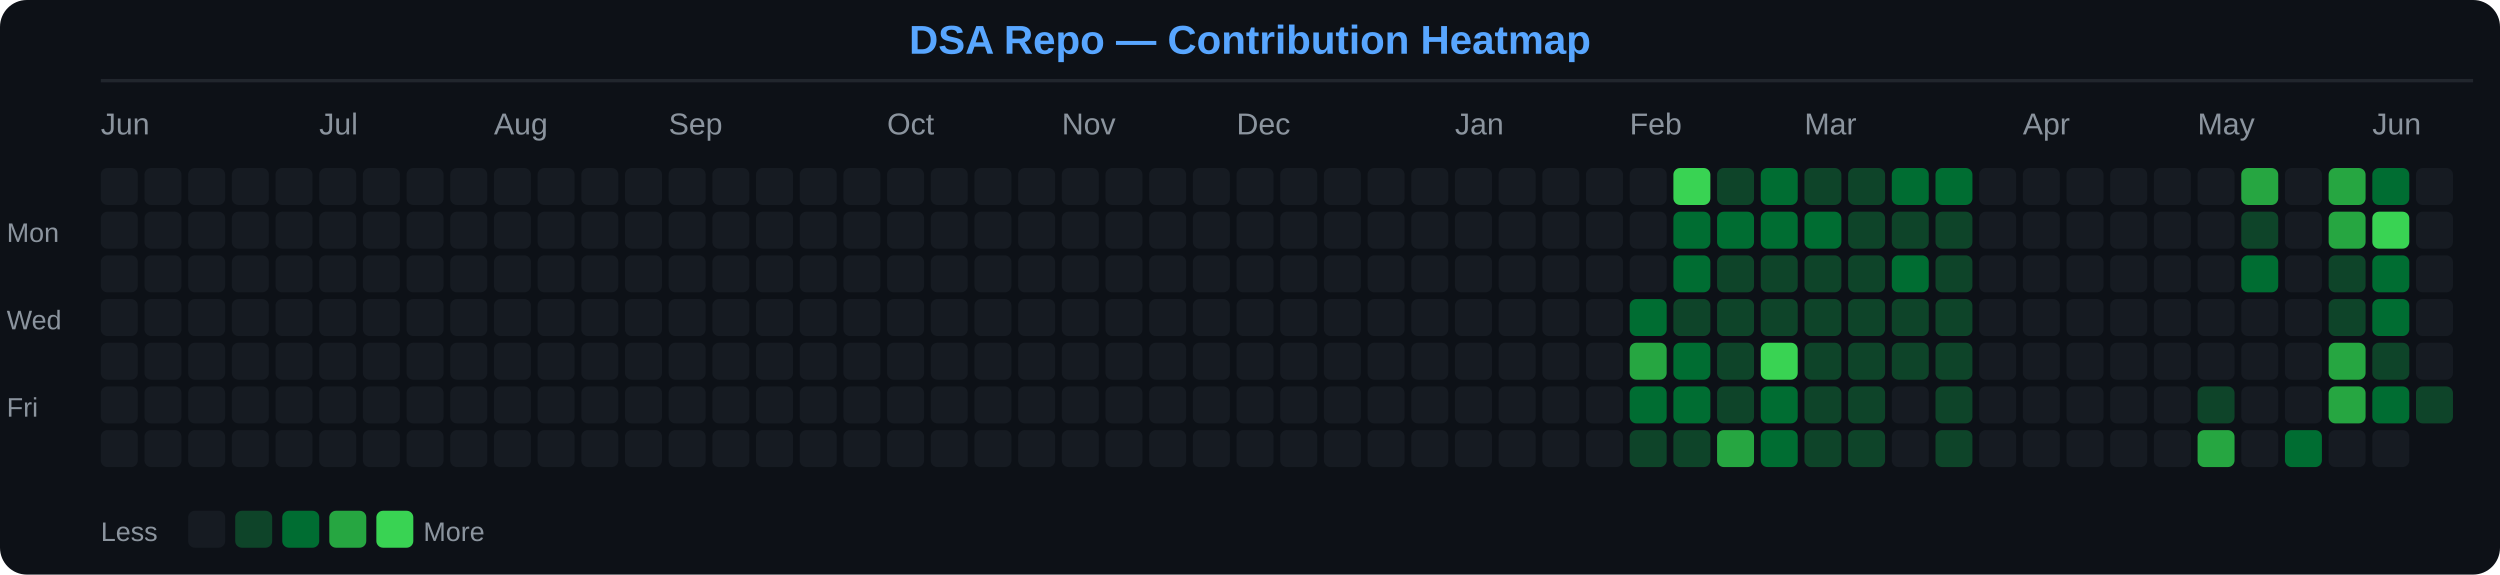
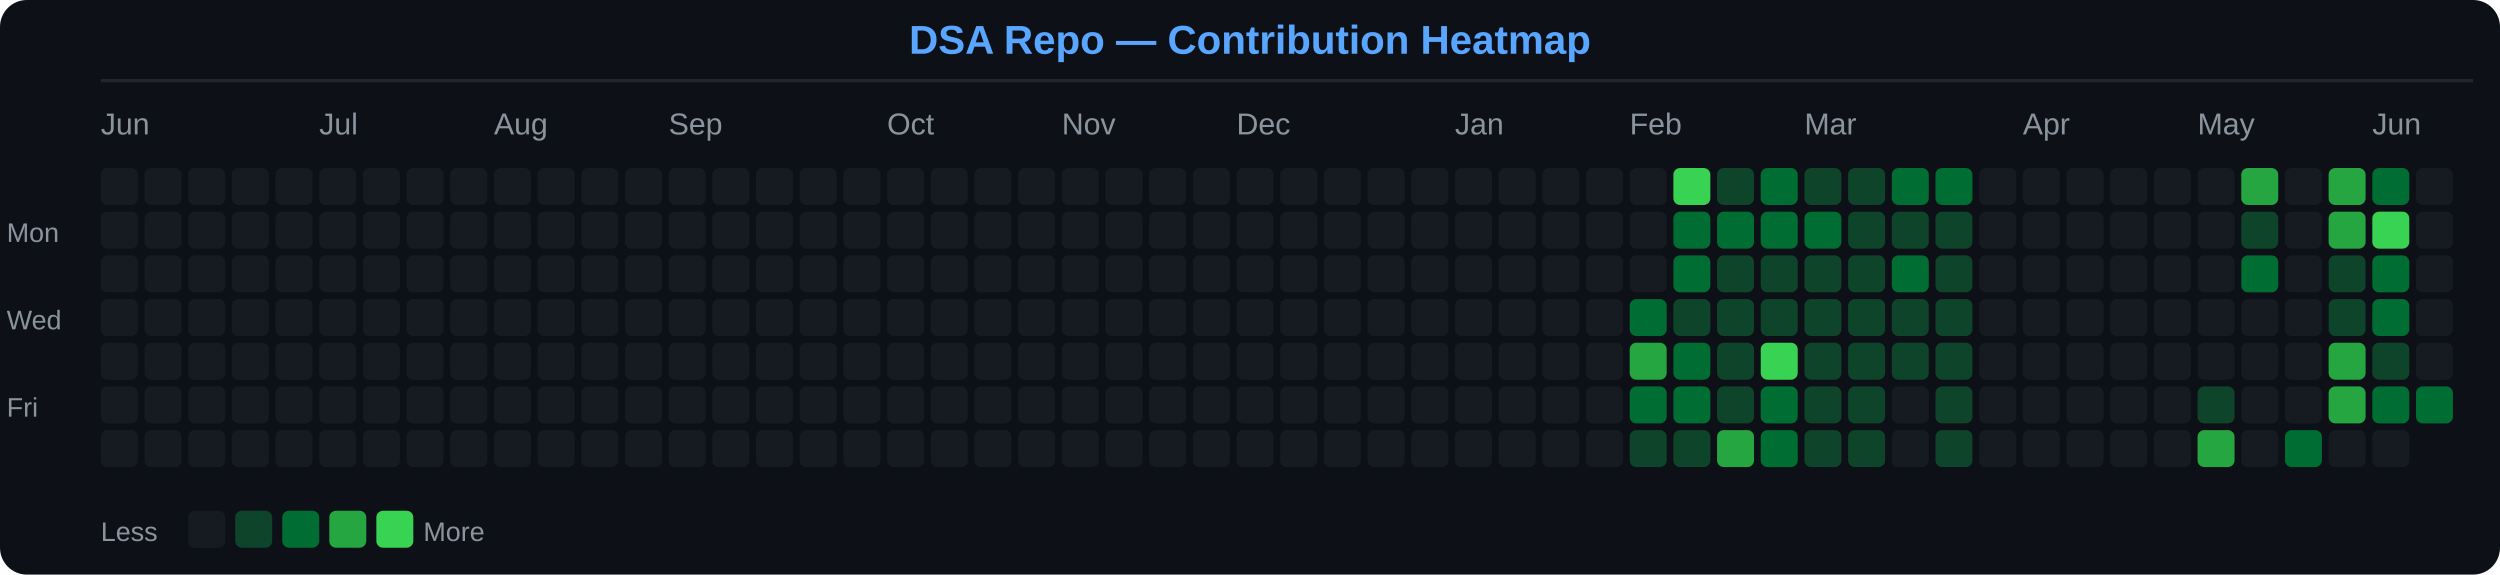
<svg xmlns="http://www.w3.org/2000/svg" width="744" height="171" viewBox="0 0 744 171">
  <rect width="744" height="171" fill="#0d1117" rx="8" />
  <text x="372" y="16" fill="#58a6ff" font-family="Arial,sans-serif" font-size="12" text-anchor="middle" font-weight="bold">DSA Repo — Contribution Heatmap</text>
  <line x1="30" y1="24" x2="736" y2="24" stroke="#21262d" stroke-width="1" />
  <text x="2" y="72" fill="#8b949e" font-family="Arial,sans-serif" font-size="8">Mon</text>
  <text x="2" y="98" fill="#8b949e" font-family="Arial,sans-serif" font-size="8">Wed</text>
  <text x="2" y="124" fill="#8b949e" font-family="Arial,sans-serif" font-size="8">Fri</text>
  <text x="30" y="40" fill="#8b949e" font-family="Arial,sans-serif" font-size="9">Jun</text>
  <rect x="30" y="50" width="11" height="11" rx="2" fill="#161b22" />
  <rect x="30" y="63" width="11" height="11" rx="2" fill="#161b22" />
  <rect x="30" y="76" width="11" height="11" rx="2" fill="#161b22" />
  <rect x="30" y="89" width="11" height="11" rx="2" fill="#161b22" />
  <rect x="30" y="102" width="11" height="11" rx="2" fill="#161b22" />
  <rect x="30" y="115" width="11" height="11" rx="2" fill="#161b22" />
  <rect x="30" y="128" width="11" height="11" rx="2" fill="#161b22" />
  <rect x="43" y="50" width="11" height="11" rx="2" fill="#161b22" />
  <rect x="43" y="63" width="11" height="11" rx="2" fill="#161b22" />
  <rect x="43" y="76" width="11" height="11" rx="2" fill="#161b22" />
  <rect x="43" y="89" width="11" height="11" rx="2" fill="#161b22" />
  <rect x="43" y="102" width="11" height="11" rx="2" fill="#161b22" />
  <rect x="43" y="115" width="11" height="11" rx="2" fill="#161b22" />
  <rect x="43" y="128" width="11" height="11" rx="2" fill="#161b22" />
  <rect x="56" y="50" width="11" height="11" rx="2" fill="#161b22" />
  <rect x="56" y="63" width="11" height="11" rx="2" fill="#161b22" />
  <rect x="56" y="76" width="11" height="11" rx="2" fill="#161b22" />
  <rect x="56" y="89" width="11" height="11" rx="2" fill="#161b22" />
  <rect x="56" y="102" width="11" height="11" rx="2" fill="#161b22" />
  <rect x="56" y="115" width="11" height="11" rx="2" fill="#161b22" />
  <rect x="56" y="128" width="11" height="11" rx="2" fill="#161b22" />
  <rect x="69" y="50" width="11" height="11" rx="2" fill="#161b22" />
  <rect x="69" y="63" width="11" height="11" rx="2" fill="#161b22" />
  <rect x="69" y="76" width="11" height="11" rx="2" fill="#161b22" />
  <rect x="69" y="89" width="11" height="11" rx="2" fill="#161b22" />
  <rect x="69" y="102" width="11" height="11" rx="2" fill="#161b22" />
  <rect x="69" y="115" width="11" height="11" rx="2" fill="#161b22" />
  <rect x="69" y="128" width="11" height="11" rx="2" fill="#161b22" />
  <rect x="82" y="50" width="11" height="11" rx="2" fill="#161b22" />
  <rect x="82" y="63" width="11" height="11" rx="2" fill="#161b22" />
  <rect x="82" y="76" width="11" height="11" rx="2" fill="#161b22" />
  <rect x="82" y="89" width="11" height="11" rx="2" fill="#161b22" />
  <rect x="82" y="102" width="11" height="11" rx="2" fill="#161b22" />
  <rect x="82" y="115" width="11" height="11" rx="2" fill="#161b22" />
  <rect x="82" y="128" width="11" height="11" rx="2" fill="#161b22" />
  <text x="95" y="40" fill="#8b949e" font-family="Arial,sans-serif" font-size="9">Jul</text>
  <rect x="95" y="50" width="11" height="11" rx="2" fill="#161b22" />
  <rect x="95" y="63" width="11" height="11" rx="2" fill="#161b22" />
  <rect x="95" y="76" width="11" height="11" rx="2" fill="#161b22" />
  <rect x="95" y="89" width="11" height="11" rx="2" fill="#161b22" />
  <rect x="95" y="102" width="11" height="11" rx="2" fill="#161b22" />
  <rect x="95" y="115" width="11" height="11" rx="2" fill="#161b22" />
  <rect x="95" y="128" width="11" height="11" rx="2" fill="#161b22" />
  <rect x="108" y="50" width="11" height="11" rx="2" fill="#161b22" />
  <rect x="108" y="63" width="11" height="11" rx="2" fill="#161b22" />
  <rect x="108" y="76" width="11" height="11" rx="2" fill="#161b22" />
  <rect x="108" y="89" width="11" height="11" rx="2" fill="#161b22" />
  <rect x="108" y="102" width="11" height="11" rx="2" fill="#161b22" />
  <rect x="108" y="115" width="11" height="11" rx="2" fill="#161b22" />
  <rect x="108" y="128" width="11" height="11" rx="2" fill="#161b22" />
  <rect x="121" y="50" width="11" height="11" rx="2" fill="#161b22" />
  <rect x="121" y="63" width="11" height="11" rx="2" fill="#161b22" />
  <rect x="121" y="76" width="11" height="11" rx="2" fill="#161b22" />
  <rect x="121" y="89" width="11" height="11" rx="2" fill="#161b22" />
  <rect x="121" y="102" width="11" height="11" rx="2" fill="#161b22" />
  <rect x="121" y="115" width="11" height="11" rx="2" fill="#161b22" />
  <rect x="121" y="128" width="11" height="11" rx="2" fill="#161b22" />
  <rect x="134" y="50" width="11" height="11" rx="2" fill="#161b22" />
  <rect x="134" y="63" width="11" height="11" rx="2" fill="#161b22" />
  <rect x="134" y="76" width="11" height="11" rx="2" fill="#161b22" />
  <rect x="134" y="89" width="11" height="11" rx="2" fill="#161b22" />
  <rect x="134" y="102" width="11" height="11" rx="2" fill="#161b22" />
  <rect x="134" y="115" width="11" height="11" rx="2" fill="#161b22" />
  <rect x="134" y="128" width="11" height="11" rx="2" fill="#161b22" />
  <text x="147" y="40" fill="#8b949e" font-family="Arial,sans-serif" font-size="9">Aug</text>
  <rect x="147" y="50" width="11" height="11" rx="2" fill="#161b22" />
  <rect x="147" y="63" width="11" height="11" rx="2" fill="#161b22" />
  <rect x="147" y="76" width="11" height="11" rx="2" fill="#161b22" />
  <rect x="147" y="89" width="11" height="11" rx="2" fill="#161b22" />
  <rect x="147" y="102" width="11" height="11" rx="2" fill="#161b22" />
  <rect x="147" y="115" width="11" height="11" rx="2" fill="#161b22" />
  <rect x="147" y="128" width="11" height="11" rx="2" fill="#161b22" />
  <rect x="160" y="50" width="11" height="11" rx="2" fill="#161b22" />
  <rect x="160" y="63" width="11" height="11" rx="2" fill="#161b22" />
  <rect x="160" y="76" width="11" height="11" rx="2" fill="#161b22" />
  <rect x="160" y="89" width="11" height="11" rx="2" fill="#161b22" />
  <rect x="160" y="102" width="11" height="11" rx="2" fill="#161b22" />
  <rect x="160" y="115" width="11" height="11" rx="2" fill="#161b22" />
  <rect x="160" y="128" width="11" height="11" rx="2" fill="#161b22" />
  <rect x="173" y="50" width="11" height="11" rx="2" fill="#161b22" />
  <rect x="173" y="63" width="11" height="11" rx="2" fill="#161b22" />
  <rect x="173" y="76" width="11" height="11" rx="2" fill="#161b22" />
  <rect x="173" y="89" width="11" height="11" rx="2" fill="#161b22" />
  <rect x="173" y="102" width="11" height="11" rx="2" fill="#161b22" />
  <rect x="173" y="115" width="11" height="11" rx="2" fill="#161b22" />
  <rect x="173" y="128" width="11" height="11" rx="2" fill="#161b22" />
  <rect x="186" y="50" width="11" height="11" rx="2" fill="#161b22" />
  <rect x="186" y="63" width="11" height="11" rx="2" fill="#161b22" />
  <rect x="186" y="76" width="11" height="11" rx="2" fill="#161b22" />
  <rect x="186" y="89" width="11" height="11" rx="2" fill="#161b22" />
  <rect x="186" y="102" width="11" height="11" rx="2" fill="#161b22" />
  <rect x="186" y="115" width="11" height="11" rx="2" fill="#161b22" />
  <rect x="186" y="128" width="11" height="11" rx="2" fill="#161b22" />
  <text x="199" y="40" fill="#8b949e" font-family="Arial,sans-serif" font-size="9">Sep</text>
  <rect x="199" y="50" width="11" height="11" rx="2" fill="#161b22" />
  <rect x="199" y="63" width="11" height="11" rx="2" fill="#161b22" />
  <rect x="199" y="76" width="11" height="11" rx="2" fill="#161b22" />
  <rect x="199" y="89" width="11" height="11" rx="2" fill="#161b22" />
  <rect x="199" y="102" width="11" height="11" rx="2" fill="#161b22" />
  <rect x="199" y="115" width="11" height="11" rx="2" fill="#161b22" />
  <rect x="199" y="128" width="11" height="11" rx="2" fill="#161b22" />
  <rect x="212" y="50" width="11" height="11" rx="2" fill="#161b22" />
  <rect x="212" y="63" width="11" height="11" rx="2" fill="#161b22" />
  <rect x="212" y="76" width="11" height="11" rx="2" fill="#161b22" />
  <rect x="212" y="89" width="11" height="11" rx="2" fill="#161b22" />
  <rect x="212" y="102" width="11" height="11" rx="2" fill="#161b22" />
  <rect x="212" y="115" width="11" height="11" rx="2" fill="#161b22" />
  <rect x="212" y="128" width="11" height="11" rx="2" fill="#161b22" />
  <rect x="225" y="50" width="11" height="11" rx="2" fill="#161b22" />
  <rect x="225" y="63" width="11" height="11" rx="2" fill="#161b22" />
  <rect x="225" y="76" width="11" height="11" rx="2" fill="#161b22" />
  <rect x="225" y="89" width="11" height="11" rx="2" fill="#161b22" />
  <rect x="225" y="102" width="11" height="11" rx="2" fill="#161b22" />
  <rect x="225" y="115" width="11" height="11" rx="2" fill="#161b22" />
  <rect x="225" y="128" width="11" height="11" rx="2" fill="#161b22" />
  <rect x="238" y="50" width="11" height="11" rx="2" fill="#161b22" />
  <rect x="238" y="63" width="11" height="11" rx="2" fill="#161b22" />
  <rect x="238" y="76" width="11" height="11" rx="2" fill="#161b22" />
  <rect x="238" y="89" width="11" height="11" rx="2" fill="#161b22" />
  <rect x="238" y="102" width="11" height="11" rx="2" fill="#161b22" />
  <rect x="238" y="115" width="11" height="11" rx="2" fill="#161b22" />
  <rect x="238" y="128" width="11" height="11" rx="2" fill="#161b22" />
  <rect x="251" y="50" width="11" height="11" rx="2" fill="#161b22" />
  <rect x="251" y="63" width="11" height="11" rx="2" fill="#161b22" />
  <rect x="251" y="76" width="11" height="11" rx="2" fill="#161b22" />
  <rect x="251" y="89" width="11" height="11" rx="2" fill="#161b22" />
  <rect x="251" y="102" width="11" height="11" rx="2" fill="#161b22" />
  <rect x="251" y="115" width="11" height="11" rx="2" fill="#161b22" />
  <rect x="251" y="128" width="11" height="11" rx="2" fill="#161b22" />
  <text x="264" y="40" fill="#8b949e" font-family="Arial,sans-serif" font-size="9">Oct</text>
  <rect x="264" y="50" width="11" height="11" rx="2" fill="#161b22" />
  <rect x="264" y="63" width="11" height="11" rx="2" fill="#161b22" />
  <rect x="264" y="76" width="11" height="11" rx="2" fill="#161b22" />
  <rect x="264" y="89" width="11" height="11" rx="2" fill="#161b22" />
  <rect x="264" y="102" width="11" height="11" rx="2" fill="#161b22" />
  <rect x="264" y="115" width="11" height="11" rx="2" fill="#161b22" />
  <rect x="264" y="128" width="11" height="11" rx="2" fill="#161b22" />
  <rect x="277" y="50" width="11" height="11" rx="2" fill="#161b22" />
  <rect x="277" y="63" width="11" height="11" rx="2" fill="#161b22" />
  <rect x="277" y="76" width="11" height="11" rx="2" fill="#161b22" />
  <rect x="277" y="89" width="11" height="11" rx="2" fill="#161b22" />
  <rect x="277" y="102" width="11" height="11" rx="2" fill="#161b22" />
  <rect x="277" y="115" width="11" height="11" rx="2" fill="#161b22" />
  <rect x="277" y="128" width="11" height="11" rx="2" fill="#161b22" />
  <rect x="290" y="50" width="11" height="11" rx="2" fill="#161b22" />
  <rect x="290" y="63" width="11" height="11" rx="2" fill="#161b22" />
  <rect x="290" y="76" width="11" height="11" rx="2" fill="#161b22" />
  <rect x="290" y="89" width="11" height="11" rx="2" fill="#161b22" />
  <rect x="290" y="102" width="11" height="11" rx="2" fill="#161b22" />
  <rect x="290" y="115" width="11" height="11" rx="2" fill="#161b22" />
  <rect x="290" y="128" width="11" height="11" rx="2" fill="#161b22" />
  <rect x="303" y="50" width="11" height="11" rx="2" fill="#161b22" />
  <rect x="303" y="63" width="11" height="11" rx="2" fill="#161b22" />
  <rect x="303" y="76" width="11" height="11" rx="2" fill="#161b22" />
  <rect x="303" y="89" width="11" height="11" rx="2" fill="#161b22" />
  <rect x="303" y="102" width="11" height="11" rx="2" fill="#161b22" />
  <rect x="303" y="115" width="11" height="11" rx="2" fill="#161b22" />
  <rect x="303" y="128" width="11" height="11" rx="2" fill="#161b22" />
  <text x="316" y="40" fill="#8b949e" font-family="Arial,sans-serif" font-size="9">Nov</text>
  <rect x="316" y="50" width="11" height="11" rx="2" fill="#161b22" />
  <rect x="316" y="63" width="11" height="11" rx="2" fill="#161b22" />
  <rect x="316" y="76" width="11" height="11" rx="2" fill="#161b22" />
  <rect x="316" y="89" width="11" height="11" rx="2" fill="#161b22" />
  <rect x="316" y="102" width="11" height="11" rx="2" fill="#161b22" />
  <rect x="316" y="115" width="11" height="11" rx="2" fill="#161b22" />
  <rect x="316" y="128" width="11" height="11" rx="2" fill="#161b22" />
  <rect x="329" y="50" width="11" height="11" rx="2" fill="#161b22" />
  <rect x="329" y="63" width="11" height="11" rx="2" fill="#161b22" />
  <rect x="329" y="76" width="11" height="11" rx="2" fill="#161b22" />
  <rect x="329" y="89" width="11" height="11" rx="2" fill="#161b22" />
  <rect x="329" y="102" width="11" height="11" rx="2" fill="#161b22" />
  <rect x="329" y="115" width="11" height="11" rx="2" fill="#161b22" />
  <rect x="329" y="128" width="11" height="11" rx="2" fill="#161b22" />
  <rect x="342" y="50" width="11" height="11" rx="2" fill="#161b22" />
  <rect x="342" y="63" width="11" height="11" rx="2" fill="#161b22" />
  <rect x="342" y="76" width="11" height="11" rx="2" fill="#161b22" />
  <rect x="342" y="89" width="11" height="11" rx="2" fill="#161b22" />
  <rect x="342" y="102" width="11" height="11" rx="2" fill="#161b22" />
  <rect x="342" y="115" width="11" height="11" rx="2" fill="#161b22" />
  <rect x="342" y="128" width="11" height="11" rx="2" fill="#161b22" />
  <rect x="355" y="50" width="11" height="11" rx="2" fill="#161b22" />
  <rect x="355" y="63" width="11" height="11" rx="2" fill="#161b22" />
  <rect x="355" y="76" width="11" height="11" rx="2" fill="#161b22" />
  <rect x="355" y="89" width="11" height="11" rx="2" fill="#161b22" />
  <rect x="355" y="102" width="11" height="11" rx="2" fill="#161b22" />
  <rect x="355" y="115" width="11" height="11" rx="2" fill="#161b22" />
  <rect x="355" y="128" width="11" height="11" rx="2" fill="#161b22" />
  <text x="368" y="40" fill="#8b949e" font-family="Arial,sans-serif" font-size="9">Dec</text>
  <rect x="368" y="50" width="11" height="11" rx="2" fill="#161b22" />
  <rect x="368" y="63" width="11" height="11" rx="2" fill="#161b22" />
  <rect x="368" y="76" width="11" height="11" rx="2" fill="#161b22" />
  <rect x="368" y="89" width="11" height="11" rx="2" fill="#161b22" />
  <rect x="368" y="102" width="11" height="11" rx="2" fill="#161b22" />
  <rect x="368" y="115" width="11" height="11" rx="2" fill="#161b22" />
  <rect x="368" y="128" width="11" height="11" rx="2" fill="#161b22" />
  <rect x="381" y="50" width="11" height="11" rx="2" fill="#161b22" />
  <rect x="381" y="63" width="11" height="11" rx="2" fill="#161b22" />
  <rect x="381" y="76" width="11" height="11" rx="2" fill="#161b22" />
  <rect x="381" y="89" width="11" height="11" rx="2" fill="#161b22" />
  <rect x="381" y="102" width="11" height="11" rx="2" fill="#161b22" />
  <rect x="381" y="115" width="11" height="11" rx="2" fill="#161b22" />
  <rect x="381" y="128" width="11" height="11" rx="2" fill="#161b22" />
  <rect x="394" y="50" width="11" height="11" rx="2" fill="#161b22" />
  <rect x="394" y="63" width="11" height="11" rx="2" fill="#161b22" />
  <rect x="394" y="76" width="11" height="11" rx="2" fill="#161b22" />
  <rect x="394" y="89" width="11" height="11" rx="2" fill="#161b22" />
  <rect x="394" y="102" width="11" height="11" rx="2" fill="#161b22" />
  <rect x="394" y="115" width="11" height="11" rx="2" fill="#161b22" />
  <rect x="394" y="128" width="11" height="11" rx="2" fill="#161b22" />
  <rect x="407" y="50" width="11" height="11" rx="2" fill="#161b22" />
  <rect x="407" y="63" width="11" height="11" rx="2" fill="#161b22" />
  <rect x="407" y="76" width="11" height="11" rx="2" fill="#161b22" />
  <rect x="407" y="89" width="11" height="11" rx="2" fill="#161b22" />
  <rect x="407" y="102" width="11" height="11" rx="2" fill="#161b22" />
  <rect x="407" y="115" width="11" height="11" rx="2" fill="#161b22" />
  <rect x="407" y="128" width="11" height="11" rx="2" fill="#161b22" />
  <rect x="420" y="50" width="11" height="11" rx="2" fill="#161b22" />
  <rect x="420" y="63" width="11" height="11" rx="2" fill="#161b22" />
  <rect x="420" y="76" width="11" height="11" rx="2" fill="#161b22" />
  <rect x="420" y="89" width="11" height="11" rx="2" fill="#161b22" />
  <rect x="420" y="102" width="11" height="11" rx="2" fill="#161b22" />
  <rect x="420" y="115" width="11" height="11" rx="2" fill="#161b22" />
  <rect x="420" y="128" width="11" height="11" rx="2" fill="#161b22" />
  <text x="433" y="40" fill="#8b949e" font-family="Arial,sans-serif" font-size="9">Jan</text>
  <rect x="433" y="50" width="11" height="11" rx="2" fill="#161b22" />
  <rect x="433" y="63" width="11" height="11" rx="2" fill="#161b22" />
  <rect x="433" y="76" width="11" height="11" rx="2" fill="#161b22" />
  <rect x="433" y="89" width="11" height="11" rx="2" fill="#161b22" />
  <rect x="433" y="102" width="11" height="11" rx="2" fill="#161b22" />
  <rect x="433" y="115" width="11" height="11" rx="2" fill="#161b22" />
  <rect x="433" y="128" width="11" height="11" rx="2" fill="#161b22" />
  <rect x="446" y="50" width="11" height="11" rx="2" fill="#161b22" />
  <rect x="446" y="63" width="11" height="11" rx="2" fill="#161b22" />
  <rect x="446" y="76" width="11" height="11" rx="2" fill="#161b22" />
  <rect x="446" y="89" width="11" height="11" rx="2" fill="#161b22" />
  <rect x="446" y="102" width="11" height="11" rx="2" fill="#161b22" />
  <rect x="446" y="115" width="11" height="11" rx="2" fill="#161b22" />
  <rect x="446" y="128" width="11" height="11" rx="2" fill="#161b22" />
  <rect x="459" y="50" width="11" height="11" rx="2" fill="#161b22" />
  <rect x="459" y="63" width="11" height="11" rx="2" fill="#161b22" />
  <rect x="459" y="76" width="11" height="11" rx="2" fill="#161b22" />
  <rect x="459" y="89" width="11" height="11" rx="2" fill="#161b22" />
  <rect x="459" y="102" width="11" height="11" rx="2" fill="#161b22" />
  <rect x="459" y="115" width="11" height="11" rx="2" fill="#161b22" />
  <rect x="459" y="128" width="11" height="11" rx="2" fill="#161b22" />
  <rect x="472" y="50" width="11" height="11" rx="2" fill="#161b22" />
  <rect x="472" y="63" width="11" height="11" rx="2" fill="#161b22" />
  <rect x="472" y="76" width="11" height="11" rx="2" fill="#161b22" />
  <rect x="472" y="89" width="11" height="11" rx="2" fill="#161b22" />
  <rect x="472" y="102" width="11" height="11" rx="2" fill="#161b22" />
  <rect x="472" y="115" width="11" height="11" rx="2" fill="#161b22" />
  <rect x="472" y="128" width="11" height="11" rx="2" fill="#161b22" />
  <text x="485" y="40" fill="#8b949e" font-family="Arial,sans-serif" font-size="9">Feb</text>
  <rect x="485" y="50" width="11" height="11" rx="2" fill="#161b22" />
  <rect x="485" y="63" width="11" height="11" rx="2" fill="#161b22" />
  <rect x="485" y="76" width="11" height="11" rx="2" fill="#161b22" />
  <rect x="485" y="89" width="11" height="11" rx="2" fill="#006d32" />
  <rect x="485" y="102" width="11" height="11" rx="2" fill="#26a641" />
  <rect x="485" y="115" width="11" height="11" rx="2" fill="#006d32" />
  <rect x="485" y="128" width="11" height="11" rx="2" fill="#0e4429" />
  <rect x="498" y="50" width="11" height="11" rx="2" fill="#39d353" />
  <rect x="498" y="63" width="11" height="11" rx="2" fill="#006d32" />
  <rect x="498" y="76" width="11" height="11" rx="2" fill="#006d32" />
  <rect x="498" y="89" width="11" height="11" rx="2" fill="#0e4429" />
  <rect x="498" y="102" width="11" height="11" rx="2" fill="#006d32" />
  <rect x="498" y="115" width="11" height="11" rx="2" fill="#006d32" />
  <rect x="498" y="128" width="11" height="11" rx="2" fill="#0e4429" />
  <rect x="511" y="50" width="11" height="11" rx="2" fill="#0e4429" />
  <rect x="511" y="63" width="11" height="11" rx="2" fill="#006d32" />
  <rect x="511" y="76" width="11" height="11" rx="2" fill="#0e4429" />
  <rect x="511" y="89" width="11" height="11" rx="2" fill="#0e4429" />
  <rect x="511" y="102" width="11" height="11" rx="2" fill="#0e4429" />
  <rect x="511" y="115" width="11" height="11" rx="2" fill="#0e4429" />
  <rect x="511" y="128" width="11" height="11" rx="2" fill="#26a641" />
  <rect x="524" y="50" width="11" height="11" rx="2" fill="#006d32" />
  <rect x="524" y="63" width="11" height="11" rx="2" fill="#006d32" />
  <rect x="524" y="76" width="11" height="11" rx="2" fill="#0e4429" />
  <rect x="524" y="89" width="11" height="11" rx="2" fill="#0e4429" />
  <rect x="524" y="102" width="11" height="11" rx="2" fill="#39d353" />
  <rect x="524" y="115" width="11" height="11" rx="2" fill="#006d32" />
  <rect x="524" y="128" width="11" height="11" rx="2" fill="#006d32" />
  <text x="537" y="40" fill="#8b949e" font-family="Arial,sans-serif" font-size="9">Mar</text>
  <rect x="537" y="50" width="11" height="11" rx="2" fill="#0e4429" />
  <rect x="537" y="63" width="11" height="11" rx="2" fill="#006d32" />
  <rect x="537" y="76" width="11" height="11" rx="2" fill="#0e4429" />
  <rect x="537" y="89" width="11" height="11" rx="2" fill="#0e4429" />
  <rect x="537" y="102" width="11" height="11" rx="2" fill="#0e4429" />
  <rect x="537" y="115" width="11" height="11" rx="2" fill="#0e4429" />
  <rect x="537" y="128" width="11" height="11" rx="2" fill="#0e4429" />
  <rect x="550" y="50" width="11" height="11" rx="2" fill="#0e4429" />
  <rect x="550" y="63" width="11" height="11" rx="2" fill="#0e4429" />
  <rect x="550" y="76" width="11" height="11" rx="2" fill="#0e4429" />
  <rect x="550" y="89" width="11" height="11" rx="2" fill="#0e4429" />
  <rect x="550" y="102" width="11" height="11" rx="2" fill="#0e4429" />
  <rect x="550" y="115" width="11" height="11" rx="2" fill="#0e4429" />
  <rect x="550" y="128" width="11" height="11" rx="2" fill="#0e4429" />
  <rect x="563" y="50" width="11" height="11" rx="2" fill="#006d32" />
  <rect x="563" y="63" width="11" height="11" rx="2" fill="#0e4429" />
  <rect x="563" y="76" width="11" height="11" rx="2" fill="#006d32" />
  <rect x="563" y="89" width="11" height="11" rx="2" fill="#0e4429" />
  <rect x="563" y="102" width="11" height="11" rx="2" fill="#0e4429" />
  <rect x="563" y="115" width="11" height="11" rx="2" fill="#161b22" />
  <rect x="563" y="128" width="11" height="11" rx="2" fill="#161b22" />
  <rect x="576" y="50" width="11" height="11" rx="2" fill="#006d32" />
  <rect x="576" y="63" width="11" height="11" rx="2" fill="#0e4429" />
  <rect x="576" y="76" width="11" height="11" rx="2" fill="#0e4429" />
  <rect x="576" y="89" width="11" height="11" rx="2" fill="#0e4429" />
  <rect x="576" y="102" width="11" height="11" rx="2" fill="#0e4429" />
  <rect x="576" y="115" width="11" height="11" rx="2" fill="#0e4429" />
  <rect x="576" y="128" width="11" height="11" rx="2" fill="#0e4429" />
  <rect x="589" y="50" width="11" height="11" rx="2" fill="#161b22" />
  <rect x="589" y="63" width="11" height="11" rx="2" fill="#161b22" />
  <rect x="589" y="76" width="11" height="11" rx="2" fill="#161b22" />
  <rect x="589" y="89" width="11" height="11" rx="2" fill="#161b22" />
  <rect x="589" y="102" width="11" height="11" rx="2" fill="#161b22" />
  <rect x="589" y="115" width="11" height="11" rx="2" fill="#161b22" />
  <rect x="589" y="128" width="11" height="11" rx="2" fill="#161b22" />
  <text x="602" y="40" fill="#8b949e" font-family="Arial,sans-serif" font-size="9">Apr</text>
  <rect x="602" y="50" width="11" height="11" rx="2" fill="#161b22" />
  <rect x="602" y="63" width="11" height="11" rx="2" fill="#161b22" />
  <rect x="602" y="76" width="11" height="11" rx="2" fill="#161b22" />
  <rect x="602" y="89" width="11" height="11" rx="2" fill="#161b22" />
  <rect x="602" y="102" width="11" height="11" rx="2" fill="#161b22" />
  <rect x="602" y="115" width="11" height="11" rx="2" fill="#161b22" />
  <rect x="602" y="128" width="11" height="11" rx="2" fill="#161b22" />
  <rect x="615" y="50" width="11" height="11" rx="2" fill="#161b22" />
  <rect x="615" y="63" width="11" height="11" rx="2" fill="#161b22" />
  <rect x="615" y="76" width="11" height="11" rx="2" fill="#161b22" />
  <rect x="615" y="89" width="11" height="11" rx="2" fill="#161b22" />
  <rect x="615" y="102" width="11" height="11" rx="2" fill="#161b22" />
  <rect x="615" y="115" width="11" height="11" rx="2" fill="#161b22" />
  <rect x="615" y="128" width="11" height="11" rx="2" fill="#161b22" />
  <rect x="628" y="50" width="11" height="11" rx="2" fill="#161b22" />
  <rect x="628" y="63" width="11" height="11" rx="2" fill="#161b22" />
  <rect x="628" y="76" width="11" height="11" rx="2" fill="#161b22" />
  <rect x="628" y="89" width="11" height="11" rx="2" fill="#161b22" />
  <rect x="628" y="102" width="11" height="11" rx="2" fill="#161b22" />
  <rect x="628" y="115" width="11" height="11" rx="2" fill="#161b22" />
  <rect x="628" y="128" width="11" height="11" rx="2" fill="#161b22" />
  <rect x="641" y="50" width="11" height="11" rx="2" fill="#161b22" />
  <rect x="641" y="63" width="11" height="11" rx="2" fill="#161b22" />
  <rect x="641" y="76" width="11" height="11" rx="2" fill="#161b22" />
  <rect x="641" y="89" width="11" height="11" rx="2" fill="#161b22" />
  <rect x="641" y="102" width="11" height="11" rx="2" fill="#161b22" />
  <rect x="641" y="115" width="11" height="11" rx="2" fill="#161b22" />
  <rect x="641" y="128" width="11" height="11" rx="2" fill="#161b22" />
  <text x="654" y="40" fill="#8b949e" font-family="Arial,sans-serif" font-size="9">May</text>
  <rect x="654" y="50" width="11" height="11" rx="2" fill="#161b22" />
  <rect x="654" y="63" width="11" height="11" rx="2" fill="#161b22" />
  <rect x="654" y="76" width="11" height="11" rx="2" fill="#161b22" />
  <rect x="654" y="89" width="11" height="11" rx="2" fill="#161b22" />
  <rect x="654" y="102" width="11" height="11" rx="2" fill="#161b22" />
  <rect x="654" y="115" width="11" height="11" rx="2" fill="#0e4429" />
  <rect x="654" y="128" width="11" height="11" rx="2" fill="#26a641" />
  <rect x="667" y="50" width="11" height="11" rx="2" fill="#26a641" />
  <rect x="667" y="63" width="11" height="11" rx="2" fill="#0e4429" />
  <rect x="667" y="76" width="11" height="11" rx="2" fill="#006d32" />
  <rect x="667" y="89" width="11" height="11" rx="2" fill="#161b22" />
  <rect x="667" y="102" width="11" height="11" rx="2" fill="#161b22" />
  <rect x="667" y="115" width="11" height="11" rx="2" fill="#161b22" />
  <rect x="667" y="128" width="11" height="11" rx="2" fill="#161b22" />
  <rect x="680" y="50" width="11" height="11" rx="2" fill="#161b22" />
  <rect x="680" y="63" width="11" height="11" rx="2" fill="#161b22" />
  <rect x="680" y="76" width="11" height="11" rx="2" fill="#161b22" />
  <rect x="680" y="89" width="11" height="11" rx="2" fill="#161b22" />
  <rect x="680" y="102" width="11" height="11" rx="2" fill="#161b22" />
  <rect x="680" y="115" width="11" height="11" rx="2" fill="#161b22" />
  <rect x="680" y="128" width="11" height="11" rx="2" fill="#006d32" />
  <rect x="693" y="50" width="11" height="11" rx="2" fill="#26a641" />
  <rect x="693" y="63" width="11" height="11" rx="2" fill="#26a641" />
  <rect x="693" y="76" width="11" height="11" rx="2" fill="#0e4429" />
  <rect x="693" y="89" width="11" height="11" rx="2" fill="#0e4429" />
  <rect x="693" y="102" width="11" height="11" rx="2" fill="#26a641" />
  <rect x="693" y="115" width="11" height="11" rx="2" fill="#26a641" />
  <rect x="693" y="128" width="11" height="11" rx="2" fill="#161b22" />
  <text x="706" y="40" fill="#8b949e" font-family="Arial,sans-serif" font-size="9">Jun</text>
  <rect x="706" y="50" width="11" height="11" rx="2" fill="#006d32" />
  <rect x="706" y="63" width="11" height="11" rx="2" fill="#39d353" />
  <rect x="706" y="76" width="11" height="11" rx="2" fill="#006d32" />
  <rect x="706" y="89" width="11" height="11" rx="2" fill="#006d32" />
  <rect x="706" y="102" width="11" height="11" rx="2" fill="#0e4429" />
  <rect x="706" y="115" width="11" height="11" rx="2" fill="#006d32" />
  <rect x="706" y="128" width="11" height="11" rx="2" fill="#161b22" />
  <rect x="719" y="50" width="11" height="11" rx="2" fill="#161b22" />
  <rect x="719" y="63" width="11" height="11" rx="2" fill="#161b22" />
  <rect x="719" y="76" width="11" height="11" rx="2" fill="#161b22" />
  <rect x="719" y="89" width="11" height="11" rx="2" fill="#161b22" />
  <rect x="719" y="102" width="11" height="11" rx="2" fill="#161b22" />
-   <rect x="719" y="115" width="11" height="11" rx="2" fill="#0e4429" />
+   <rect x="719" y="115" width="11" height="11" rx="2" fill="#006d32" />
  <text x="30" y="161" fill="#8b949e" font-family="Arial,sans-serif" font-size="8">Less</text>
  <rect x="56" y="152" width="11" height="11" rx="2" fill="#161b22" />
  <rect x="70" y="152" width="11" height="11" rx="2" fill="#0e4429" />
  <rect x="84" y="152" width="11" height="11" rx="2" fill="#006d32" />
  <rect x="98" y="152" width="11" height="11" rx="2" fill="#26a641" />
  <rect x="112" y="152" width="11" height="11" rx="2" fill="#39d353" />
  <text x="126" y="161" fill="#8b949e" font-family="Arial,sans-serif" font-size="8">More</text>
</svg>
